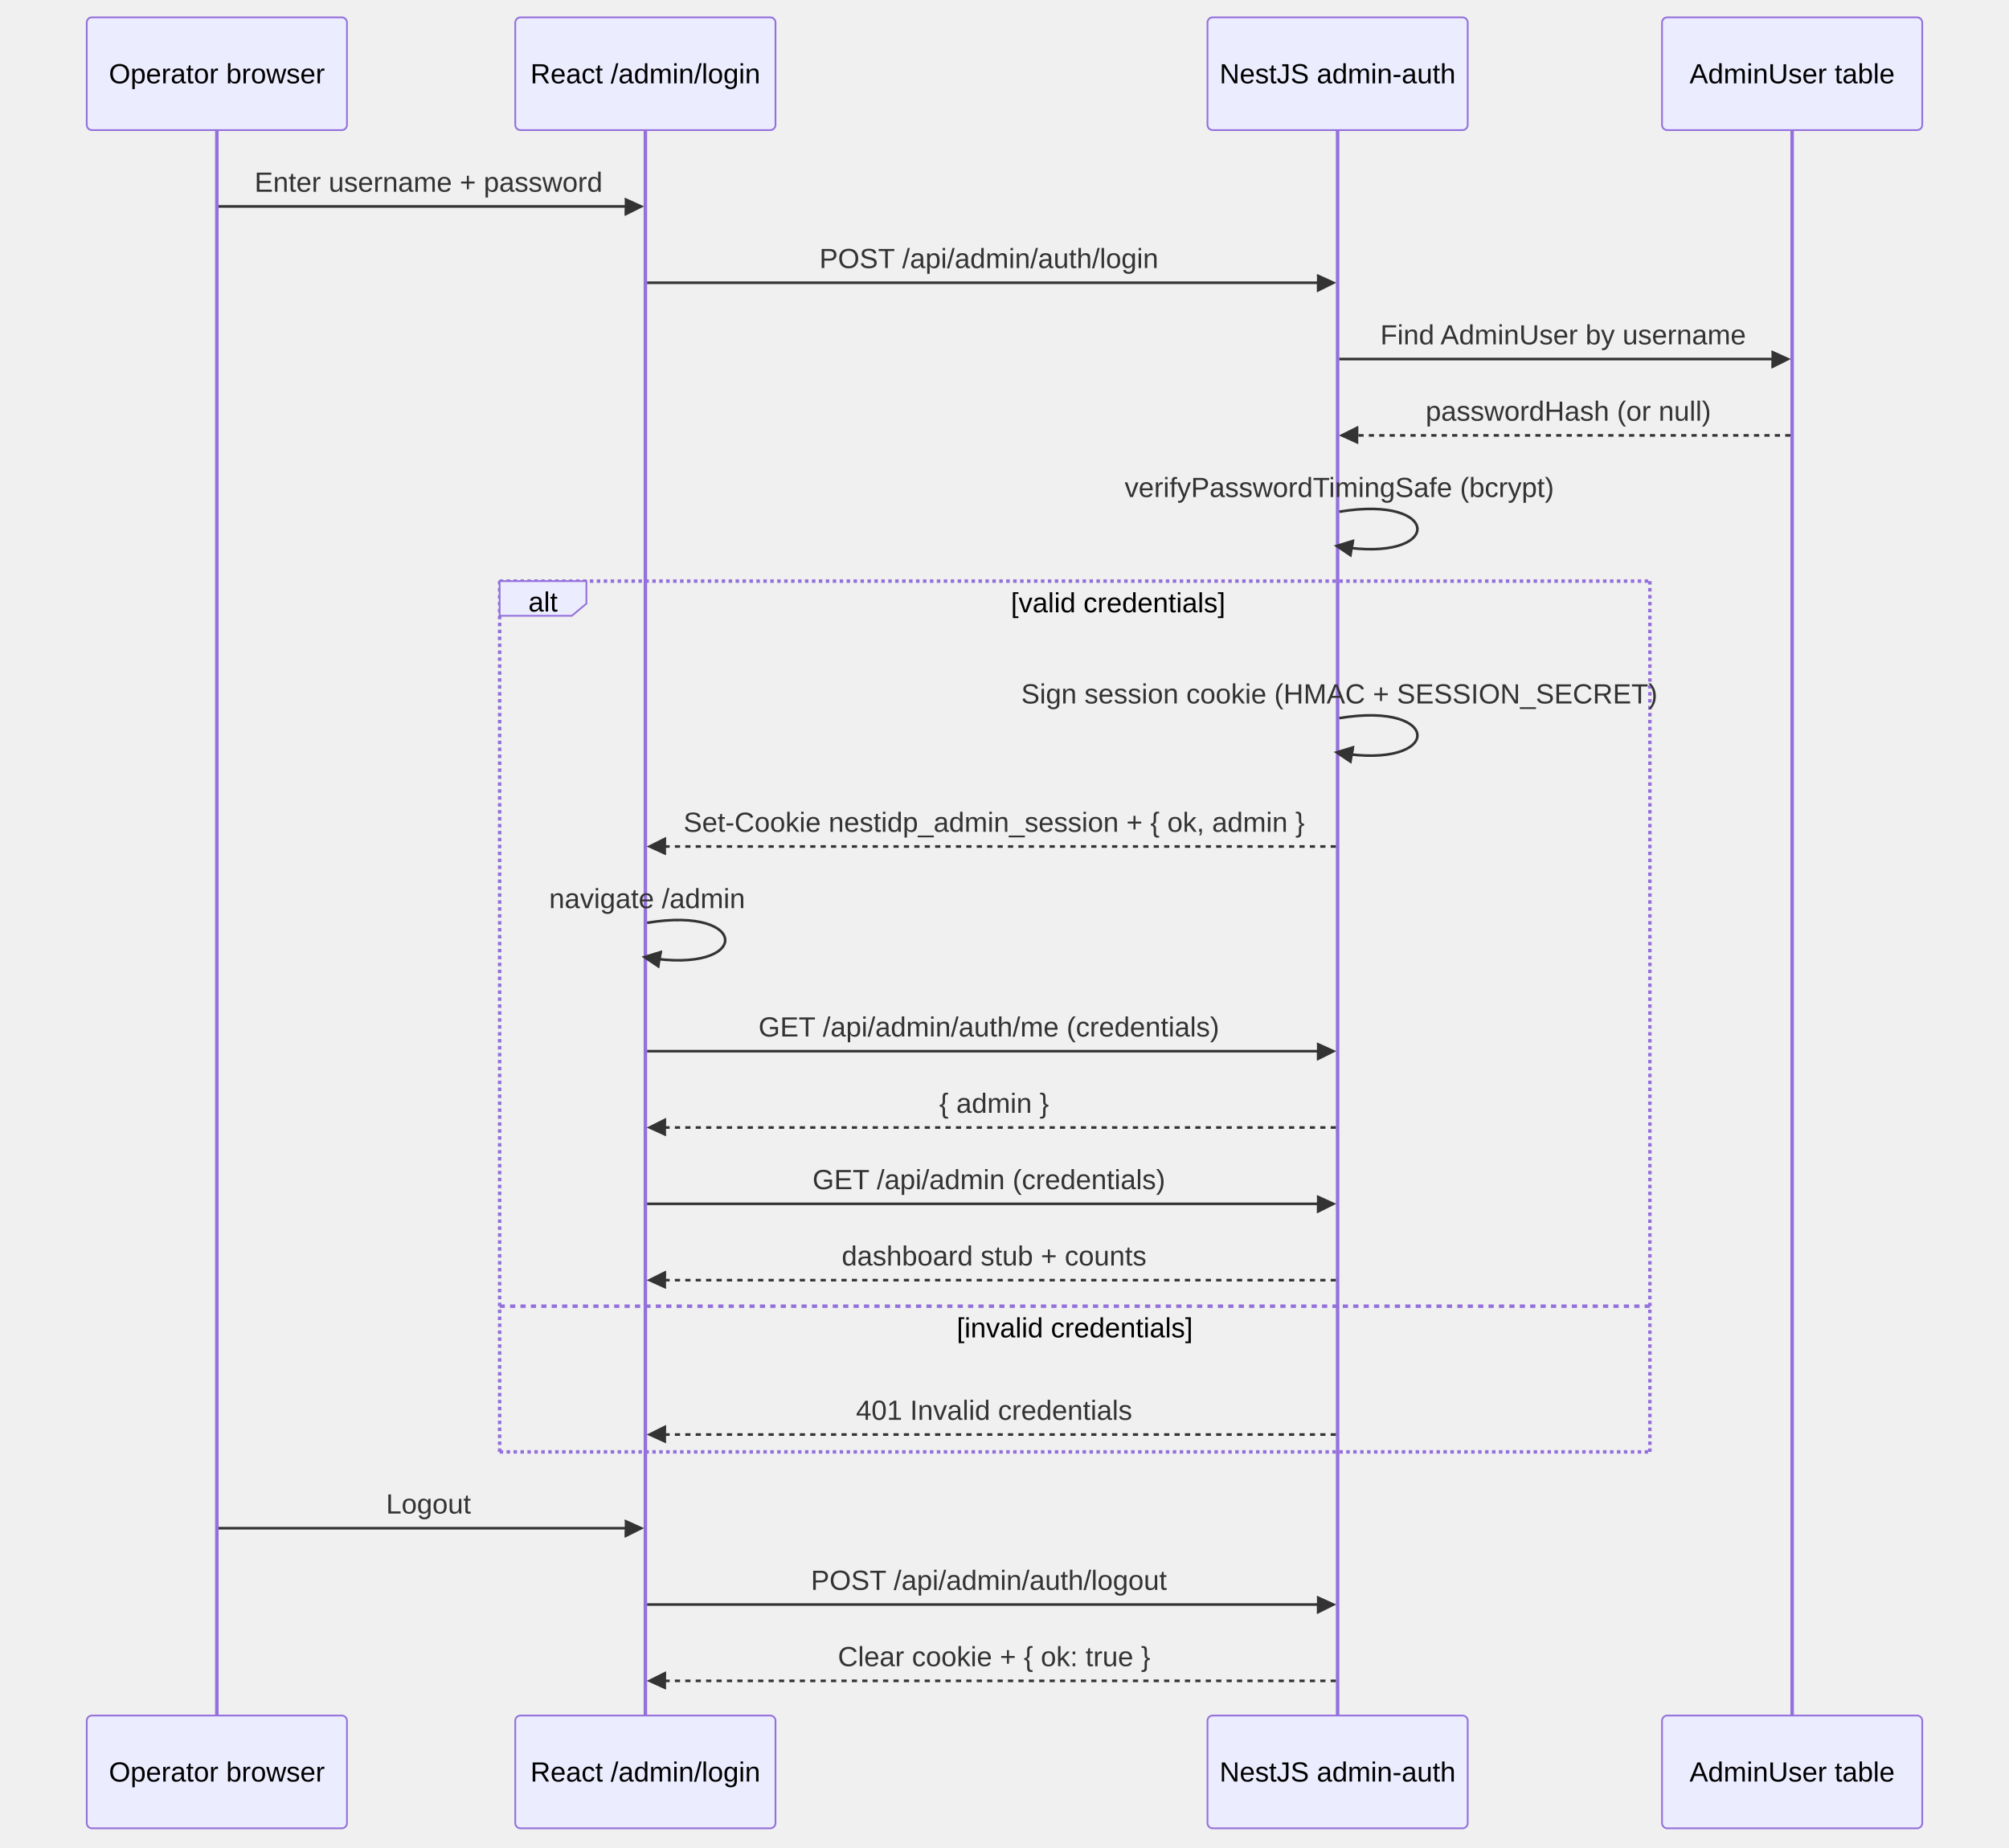
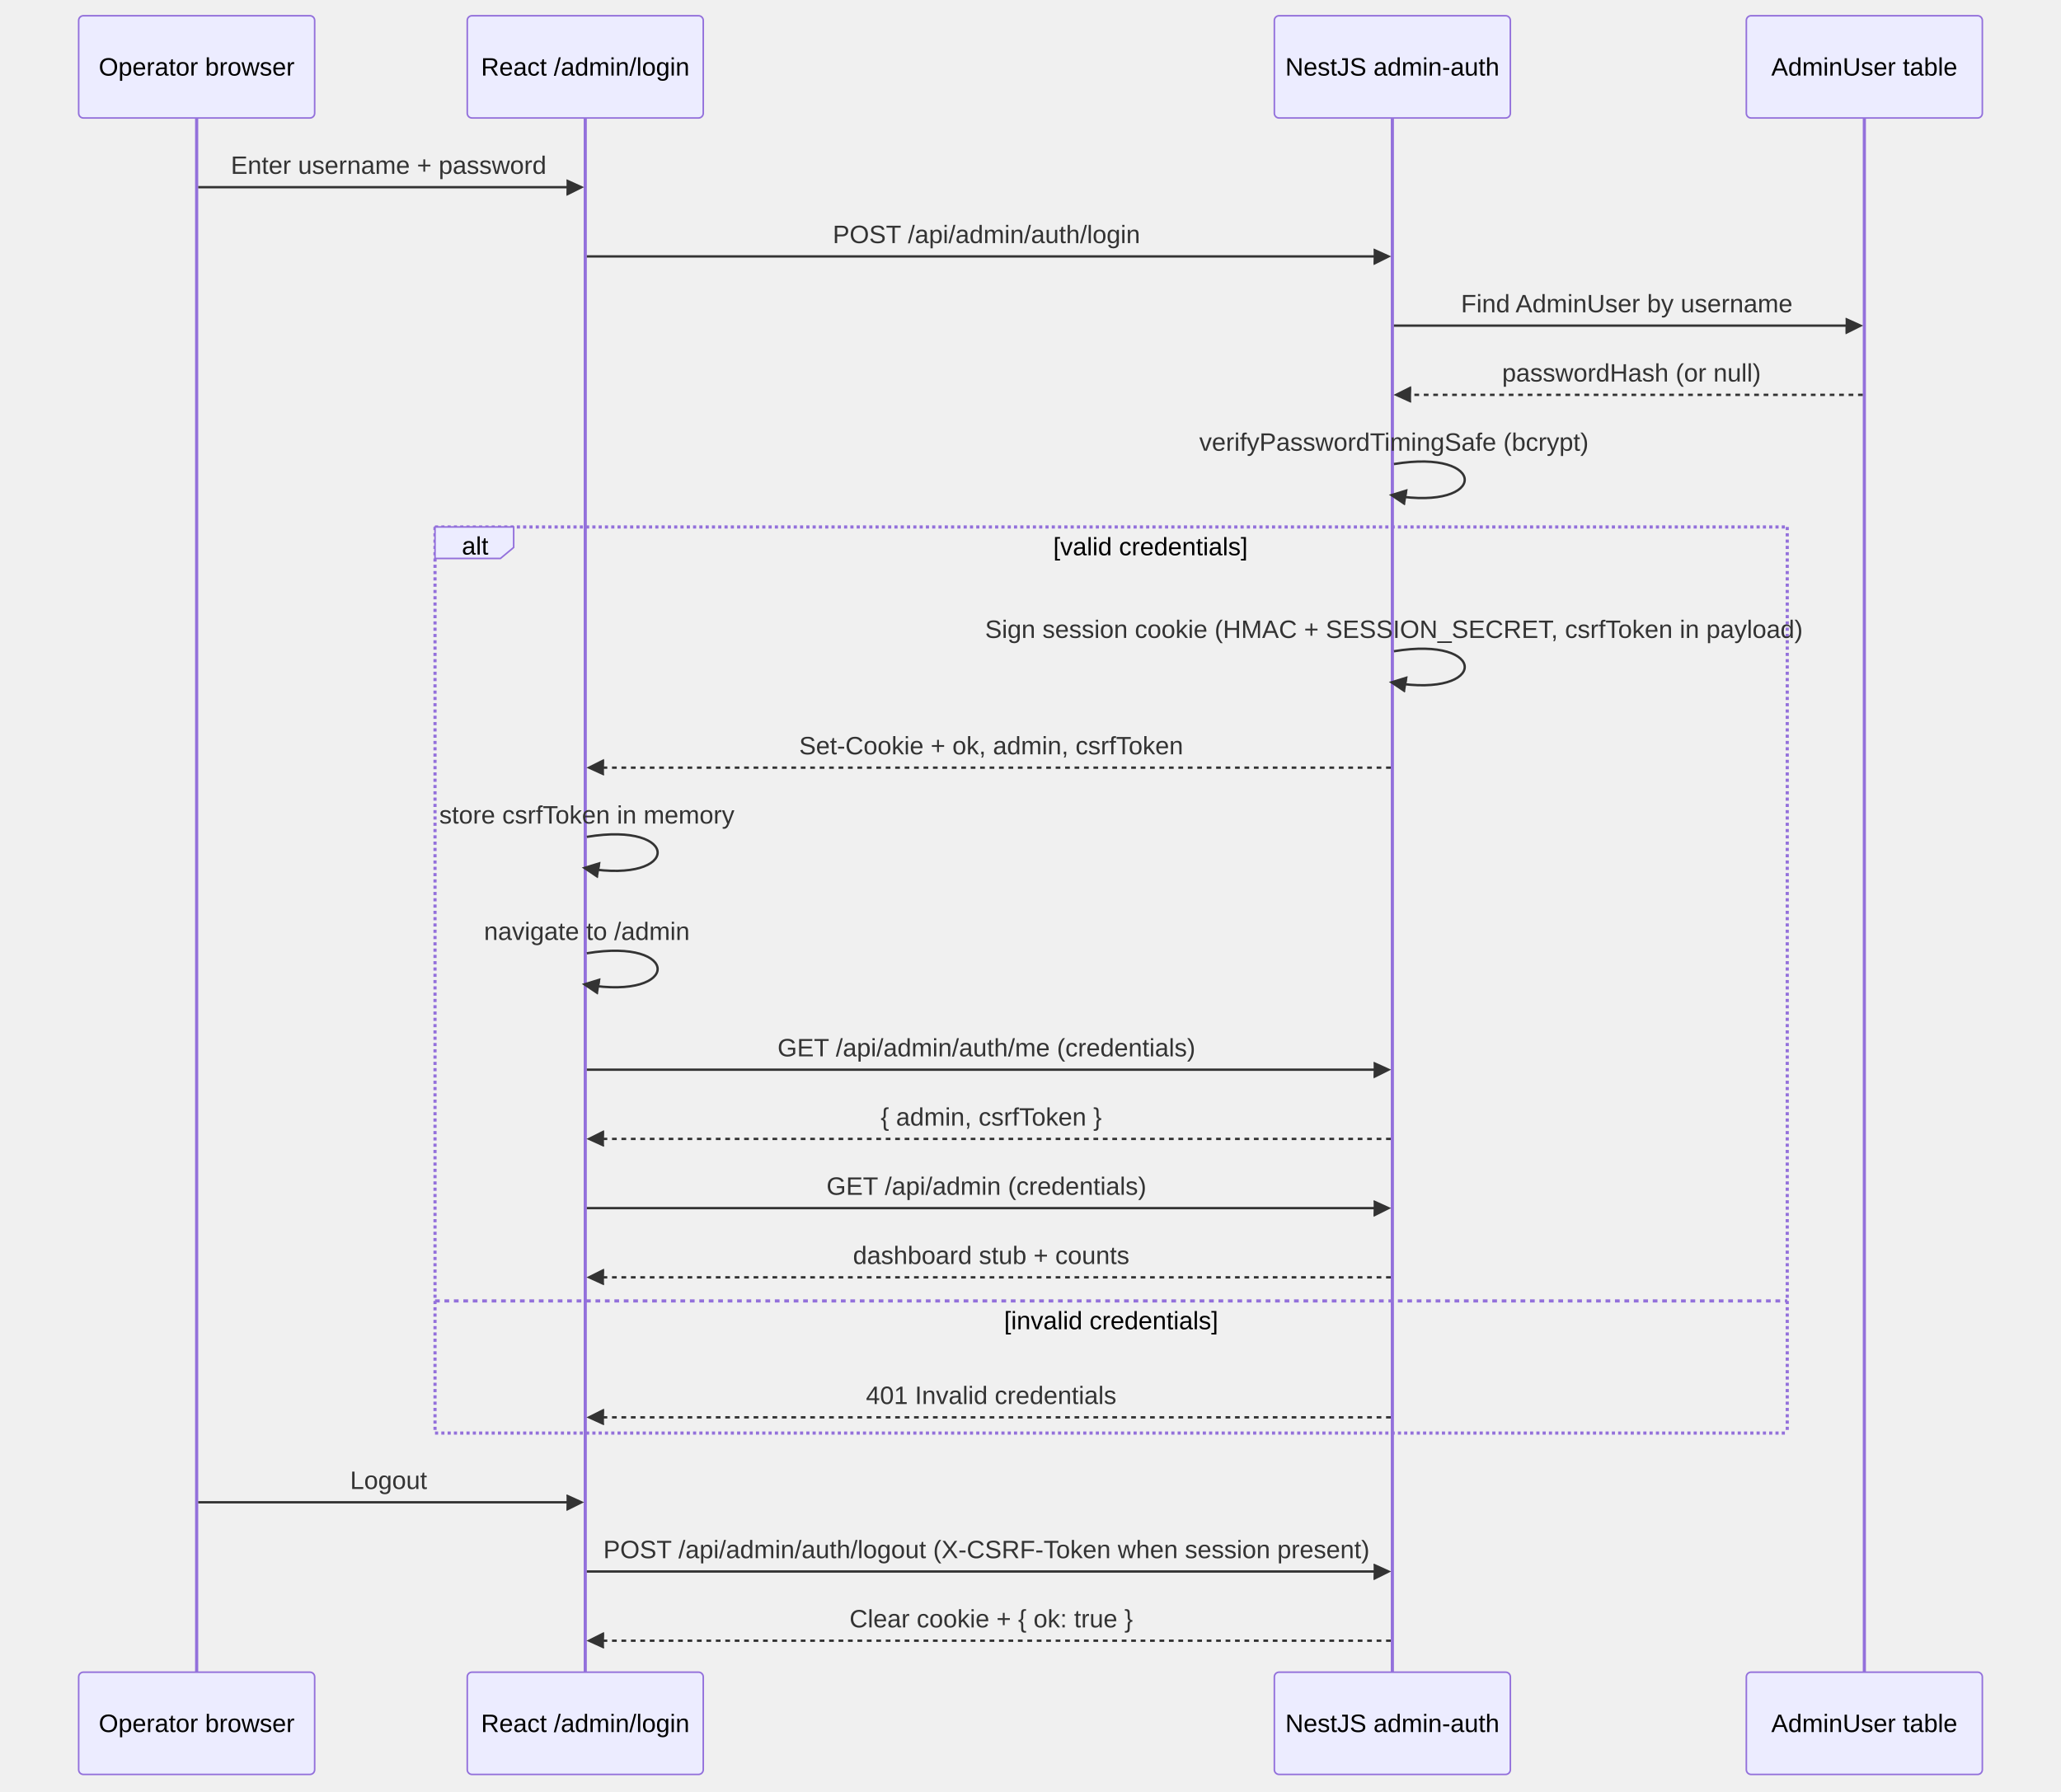
- <svg xmlns="http://www.w3.org/2000/svg" id="my-svg" width="100%" style="max-width: 1158px; background-color: transparent;" viewBox="-50 -10 1158 1065" role="graphics-document document" aria-roledescription="sequence">
+ <svg xmlns="http://www.w3.org/2000/svg" id="my-svg" width="100%" style="max-width: 1310px; background-color: transparent;" viewBox="-50 -10 1310 1139" role="graphics-document document" aria-roledescription="sequence">
  <g>
-     <rect x="908" y="979" fill="#eaeaea" stroke="#666" width="150" height="65" name="DB" rx="3" ry="3" class="actor actor-bottom" />
-     <text x="983" y="1011.5" dominant-baseline="central" alignment-baseline="central" class="actor actor-box" style="text-anchor: middle; font-size: 16px; font-weight: 400;">
-       <tspan x="983" dy="0">AdminUser table</tspan>
+     <rect x="1060" y="1053" fill="#eaeaea" stroke="#666" width="150" height="65" name="DB" rx="3" ry="3" class="actor actor-bottom" />
+     <text x="1135" y="1085.5" dominant-baseline="central" alignment-baseline="central" class="actor actor-box" style="text-anchor: middle; font-size: 16px; font-weight: 400;">
+       <tspan x="1135" dy="0">AdminUser table</tspan>
    </text>
  </g>
  <g>
-     <rect x="646" y="979" fill="#eaeaea" stroke="#666" width="150" height="65" name="API" rx="3" ry="3" class="actor actor-bottom" />
-     <text x="721" y="1011.5" dominant-baseline="central" alignment-baseline="central" class="actor actor-box" style="text-anchor: middle; font-size: 16px; font-weight: 400;">
-       <tspan x="721" dy="0">NestJS admin-auth</tspan>
+     <rect x="760" y="1053" fill="#eaeaea" stroke="#666" width="150" height="65" name="API" rx="3" ry="3" class="actor actor-bottom" />
+     <text x="835" y="1085.5" dominant-baseline="central" alignment-baseline="central" class="actor actor-box" style="text-anchor: middle; font-size: 16px; font-weight: 400;">
+       <tspan x="835" dy="0">NestJS admin-auth</tspan>
    </text>
  </g>
  <g>
-     <rect x="247" y="979" fill="#eaeaea" stroke="#666" width="150" height="65" name="Web" rx="3" ry="3" class="actor actor-bottom" />
-     <text x="322" y="1011.5" dominant-baseline="central" alignment-baseline="central" class="actor actor-box" style="text-anchor: middle; font-size: 16px; font-weight: 400;">
+     <rect x="247" y="1053" fill="#eaeaea" stroke="#666" width="150" height="65" name="Web" rx="3" ry="3" class="actor actor-bottom" />
+     <text x="322" y="1085.5" dominant-baseline="central" alignment-baseline="central" class="actor actor-box" style="text-anchor: middle; font-size: 16px; font-weight: 400;">
      <tspan x="322" dy="0">React /admin/login</tspan>
    </text>
  </g>
  <g>
-     <rect x="0" y="979" fill="#eaeaea" stroke="#666" width="150" height="65" name="Op" rx="3" ry="3" class="actor actor-bottom" />
-     <text x="75" y="1011.5" dominant-baseline="central" alignment-baseline="central" class="actor actor-box" style="text-anchor: middle; font-size: 16px; font-weight: 400;">
+     <rect x="0" y="1053" fill="#eaeaea" stroke="#666" width="150" height="65" name="Op" rx="3" ry="3" class="actor actor-bottom" />
+     <text x="75" y="1085.5" dominant-baseline="central" alignment-baseline="central" class="actor actor-box" style="text-anchor: middle; font-size: 16px; font-weight: 400;">
      <tspan x="75" dy="0">Operator browser</tspan>
    </text>
  </g>
  <g>
-     <line id="actor3" x1="983" y1="65" x2="983" y2="979" class="actor-line 200" stroke-width="0.5px" stroke="#999" name="DB" data-et="life-line" data-id="DB" />
+     <line id="actor3" x1="1135" y1="65" x2="1135" y2="1053" class="actor-line 200" stroke-width="0.5px" stroke="#999" name="DB" data-et="life-line" data-id="DB" />
    <g id="root-3" data-et="participant" data-type="participant" data-id="DB">
-       <rect x="908" y="0" fill="#eaeaea" stroke="#666" width="150" height="65" name="DB" rx="3" ry="3" class="actor actor-top" />
-       <text x="983" y="32.5" dominant-baseline="central" alignment-baseline="central" class="actor actor-box" style="text-anchor: middle; font-size: 16px; font-weight: 400;">
-         <tspan x="983" dy="0">AdminUser table</tspan>
+       <rect x="1060" y="0" fill="#eaeaea" stroke="#666" width="150" height="65" name="DB" rx="3" ry="3" class="actor actor-top" />
+       <text x="1135" y="32.5" dominant-baseline="central" alignment-baseline="central" class="actor actor-box" style="text-anchor: middle; font-size: 16px; font-weight: 400;">
+         <tspan x="1135" dy="0">AdminUser table</tspan>
      </text>
    </g>
  </g>
  <g>
-     <line id="actor2" x1="721" y1="65" x2="721" y2="979" class="actor-line 200" stroke-width="0.5px" stroke="#999" name="API" data-et="life-line" data-id="API" />
+     <line id="actor2" x1="835" y1="65" x2="835" y2="1053" class="actor-line 200" stroke-width="0.5px" stroke="#999" name="API" data-et="life-line" data-id="API" />
    <g id="root-2" data-et="participant" data-type="participant" data-id="API">
-       <rect x="646" y="0" fill="#eaeaea" stroke="#666" width="150" height="65" name="API" rx="3" ry="3" class="actor actor-top" />
-       <text x="721" y="32.5" dominant-baseline="central" alignment-baseline="central" class="actor actor-box" style="text-anchor: middle; font-size: 16px; font-weight: 400;">
-         <tspan x="721" dy="0">NestJS admin-auth</tspan>
+       <rect x="760" y="0" fill="#eaeaea" stroke="#666" width="150" height="65" name="API" rx="3" ry="3" class="actor actor-top" />
+       <text x="835" y="32.5" dominant-baseline="central" alignment-baseline="central" class="actor actor-box" style="text-anchor: middle; font-size: 16px; font-weight: 400;">
+         <tspan x="835" dy="0">NestJS admin-auth</tspan>
      </text>
    </g>
  </g>
  <g>
-     <line id="actor1" x1="322" y1="65" x2="322" y2="979" class="actor-line 200" stroke-width="0.5px" stroke="#999" name="Web" data-et="life-line" data-id="Web" />
+     <line id="actor1" x1="322" y1="65" x2="322" y2="1053" class="actor-line 200" stroke-width="0.5px" stroke="#999" name="Web" data-et="life-line" data-id="Web" />
    <g id="root-1" data-et="participant" data-type="participant" data-id="Web">
      <rect x="247" y="0" fill="#eaeaea" stroke="#666" width="150" height="65" name="Web" rx="3" ry="3" class="actor actor-top" />
      <text x="322" y="32.5" dominant-baseline="central" alignment-baseline="central" class="actor actor-box" style="text-anchor: middle; font-size: 16px; font-weight: 400;">
        <tspan x="322" dy="0">React /admin/login</tspan>
      </text>
    </g>
  </g>
  <g>
-     <line id="actor0" x1="75" y1="65" x2="75" y2="979" class="actor-line 200" stroke-width="0.5px" stroke="#999" name="Op" data-et="life-line" data-id="Op" />
+     <line id="actor0" x1="75" y1="65" x2="75" y2="1053" class="actor-line 200" stroke-width="0.5px" stroke="#999" name="Op" data-et="life-line" data-id="Op" />
    <g id="root-0" data-et="participant" data-type="participant" data-id="Op">
      <rect x="0" y="0" fill="#eaeaea" stroke="#666" width="150" height="65" name="Op" rx="3" ry="3" class="actor actor-top" />
      <text x="75" y="32.5" dominant-baseline="central" alignment-baseline="central" class="actor actor-box" style="text-anchor: middle; font-size: 16px; font-weight: 400;">
        <tspan x="75" dy="0">Operator browser</tspan>
      </text>
    </g>
  </g>
  <style>#my-svg{font-family:"trebuchet ms",verdana,arial,sans-serif;font-size:16px;fill:#333;}@keyframes edge-animation-frame{from{stroke-dashoffset:0;}}@keyframes dash{to{stroke-dashoffset:0;}}#my-svg .edge-animation-slow{stroke-dasharray:9,5!important;stroke-dashoffset:900;animation:dash 50s linear infinite;stroke-linecap:round;}#my-svg .edge-animation-fast{stroke-dasharray:9,5!important;stroke-dashoffset:900;animation:dash 20s linear infinite;stroke-linecap:round;}#my-svg .error-icon{fill:#552222;}#my-svg .error-text{fill:#552222;stroke:#552222;}#my-svg .edge-thickness-normal{stroke-width:1px;}#my-svg .edge-thickness-thick{stroke-width:3.5px;}#my-svg .edge-pattern-solid{stroke-dasharray:0;}#my-svg .edge-thickness-invisible{stroke-width:0;fill:none;}#my-svg .edge-pattern-dashed{stroke-dasharray:3;}#my-svg .edge-pattern-dotted{stroke-dasharray:2;}#my-svg .marker{fill:#333333;stroke:#333333;}#my-svg .marker.cross{stroke:#333333;}#my-svg svg{font-family:"trebuchet ms",verdana,arial,sans-serif;font-size:16px;}#my-svg p{margin:0;}#my-svg .actor{stroke:#9370DB;fill:#ECECFF;stroke-width:1;}#my-svg rect.actor.outer-path[data-look="neo"]{filter:drop-shadow(1px 2px 2px rgba(185, 185, 185, 1));}#my-svg rect.note[data-look="neo"]{stroke:#aaaa33;fill:#fff5ad;filter:drop-shadow(1px 2px 2px rgba(185, 185, 185, 1));}#my-svg text.actor&gt;tspan{fill:black;stroke:none;}#my-svg .actor-line{stroke:#9370DB;}#my-svg .innerArc{stroke-width:1.5;stroke-dasharray:none;}#my-svg .messageLine0{stroke-width:1.5;stroke-dasharray:none;stroke:#333;}#my-svg .messageLine1{stroke-width:1.5;stroke-dasharray:2,2;stroke:#333;}#my-svg [id$="-arrowhead"] path{fill:#333;stroke:#333;}#my-svg .sequenceNumber{fill:white;}#my-svg [id$="-sequencenumber"]{fill:#333;}#my-svg [id$="-crosshead"] path{fill:#333;stroke:#333;}#my-svg .messageText{fill:#333;stroke:none;}#my-svg .labelBox{stroke:#9370DB;fill:#ECECFF;filter:none;}#my-svg .labelText,#my-svg .labelText&gt;tspan{fill:black;stroke:none;}#my-svg .loopText,#my-svg .loopText&gt;tspan{fill:black;stroke:none;}#my-svg .sectionTitle,#my-svg .sectionTitle&gt;tspan{fill:black;stroke:none;}#my-svg .loopLine{stroke-width:2px;stroke-dasharray:2,2;stroke:#9370DB;fill:#9370DB;}#my-svg .note{stroke:#aaaa33;fill:#fff5ad;}#my-svg .noteText,#my-svg .noteText&gt;tspan{fill:black;stroke:none;font-weight:normal;}#my-svg .activation0{fill:#f4f4f4;stroke:#666;}#my-svg .activation1{fill:#f4f4f4;stroke:#666;}#my-svg .activation2{fill:#f4f4f4;stroke:#666;}#my-svg .actorPopupMenu{position:absolute;}#my-svg .actorPopupMenuPanel{position:absolute;fill:#ECECFF;box-shadow:0px 8px 16px 0px rgba(0,0,0,0.2);filter:drop-shadow(3px 5px 2px rgb(0 0 0 / 0.4));}#my-svg .actor-man circle,#my-svg line{fill:#ECECFF;stroke-width:2px;}#my-svg g rect.rect{filter:drop-shadow(1px 2px 2px rgba(185, 185, 185, 1));stroke:#9370DB;}#my-svg .node .neo-node{stroke:#9370DB;}#my-svg [data-look="neo"].node rect,#my-svg [data-look="neo"].cluster rect,#my-svg [data-look="neo"].node polygon{stroke:#9370DB;filter:drop-shadow(1px 2px 2px rgba(185, 185, 185, 1));}#my-svg [data-look="neo"].node path{stroke:#9370DB;stroke-width:1px;}#my-svg [data-look="neo"].node .outer-path{filter:drop-shadow(1px 2px 2px rgba(185, 185, 185, 1));}#my-svg [data-look="neo"].node .neo-line path{stroke:#9370DB;filter:none;}#my-svg [data-look="neo"].node circle{stroke:#9370DB;filter:drop-shadow(1px 2px 2px rgba(185, 185, 185, 1));}#my-svg [data-look="neo"].node circle .state-start{fill:#000000;}#my-svg [data-look="neo"].icon-shape .icon{fill:#9370DB;filter:drop-shadow(1px 2px 2px rgba(185, 185, 185, 1));}#my-svg [data-look="neo"].icon-shape .icon-neo path{stroke:#9370DB;filter:drop-shadow(1px 2px 2px rgba(185, 185, 185, 1));}#my-svg :root{--mermaid-font-family:"trebuchet ms",verdana,arial,sans-serif;}</style>
  <g />
  <defs>
    <symbol id="my-svg-computer" width="24" height="24">
      <path transform="scale(.5)" d="M2 2v13h20v-13h-20zm18 11h-16v-9h16v9zm-10.228 6l.466-1h3.524l.467 1h-4.457zm14.228 3h-24l2-6h2.104l-1.33 4h18.45l-1.297-4h2.073l2 6zm-5-10h-14v-7h14v7z" />
    </symbol>
  </defs>
  <defs>
    <symbol id="my-svg-database" fill-rule="evenodd" clip-rule="evenodd">
      <path transform="scale(.5)" d="M12.258.001l.256.004.255.005.253.008.251.01.249.012.247.015.246.016.242.019.241.02.239.023.236.024.233.027.231.028.229.031.225.032.223.034.22.036.217.038.214.04.211.041.208.043.205.045.201.046.198.048.194.05.191.051.187.053.183.054.18.056.175.057.172.059.168.06.163.061.16.063.155.064.15.066.074.033.073.033.071.034.07.034.069.035.068.035.067.035.066.035.064.036.064.036.062.036.06.036.06.037.058.037.058.037.055.038.055.038.053.038.052.038.051.039.05.039.048.039.047.039.045.04.044.04.043.04.041.04.04.041.039.041.037.041.036.041.034.041.033.042.032.042.03.042.029.042.027.042.026.043.024.043.023.043.021.043.02.043.018.044.017.043.015.044.013.044.012.044.011.045.009.044.007.045.006.045.004.045.002.045.001.045v17l-.001.045-.002.045-.004.045-.006.045-.007.045-.009.044-.011.045-.012.044-.013.044-.015.044-.017.043-.018.044-.02.043-.021.043-.023.043-.024.043-.026.043-.027.042-.029.042-.03.042-.032.042-.033.042-.034.041-.036.041-.037.041-.039.041-.04.041-.041.04-.043.04-.044.04-.045.04-.047.039-.048.039-.05.039-.051.039-.052.038-.053.038-.055.038-.055.038-.058.037-.058.037-.06.037-.06.036-.062.036-.064.036-.064.036-.066.035-.067.035-.068.035-.069.035-.07.034-.071.034-.073.033-.074.033-.15.066-.155.064-.16.063-.163.061-.168.06-.172.059-.175.057-.18.056-.183.054-.187.053-.191.051-.194.05-.198.048-.201.046-.205.045-.208.043-.211.041-.214.04-.217.038-.22.036-.223.034-.225.032-.229.031-.231.028-.233.027-.236.024-.239.023-.241.02-.242.019-.246.016-.247.015-.249.012-.251.01-.253.008-.255.005-.256.004-.258.001-.258-.001-.256-.004-.255-.005-.253-.008-.251-.01-.249-.012-.247-.015-.245-.016-.243-.019-.241-.02-.238-.023-.236-.024-.234-.027-.231-.028-.228-.031-.226-.032-.223-.034-.22-.036-.217-.038-.214-.04-.211-.041-.208-.043-.204-.045-.201-.046-.198-.048-.195-.05-.19-.051-.187-.053-.184-.054-.179-.056-.176-.057-.172-.059-.167-.06-.164-.061-.159-.063-.155-.064-.151-.066-.074-.033-.072-.033-.072-.034-.07-.034-.069-.035-.068-.035-.067-.035-.066-.035-.064-.036-.063-.036-.062-.036-.061-.036-.06-.037-.058-.037-.057-.037-.056-.038-.055-.038-.053-.038-.052-.038-.051-.039-.049-.039-.049-.039-.046-.039-.046-.04-.044-.04-.043-.04-.041-.04-.04-.041-.039-.041-.037-.041-.036-.041-.034-.041-.033-.042-.032-.042-.03-.042-.029-.042-.027-.042-.026-.043-.024-.043-.023-.043-.021-.043-.02-.043-.018-.044-.017-.043-.015-.044-.013-.044-.012-.044-.011-.045-.009-.044-.007-.045-.006-.045-.004-.045-.002-.045-.001-.045v-17l.001-.045.002-.045.004-.045.006-.045.007-.045.009-.044.011-.045.012-.044.013-.044.015-.044.017-.043.018-.044.02-.043.021-.043.023-.043.024-.043.026-.043.027-.042.029-.042.03-.042.032-.042.033-.042.034-.041.036-.041.037-.041.039-.041.04-.041.041-.04.043-.04.044-.04.046-.04.046-.039.049-.039.049-.039.051-.039.052-.038.053-.038.055-.038.056-.038.057-.037.058-.037.06-.037.061-.036.062-.036.063-.036.064-.036.066-.035.067-.035.068-.035.069-.035.07-.034.072-.034.072-.033.074-.033.151-.066.155-.064.159-.063.164-.061.167-.06.172-.059.176-.057.179-.056.184-.054.187-.053.19-.051.195-.05.198-.048.201-.046.204-.045.208-.043.211-.041.214-.04.217-.038.22-.036.223-.034.226-.032.228-.031.231-.028.234-.027.236-.024.238-.023.241-.02.243-.019.245-.016.247-.015.249-.012.251-.01.253-.008.255-.005.256-.004.258-.001.258.001zm-9.258 20.499v.01l.001.021.003.021.004.022.005.021.006.022.007.022.009.023.01.022.011.023.012.023.013.023.015.023.016.024.017.023.018.024.019.024.021.024.022.025.023.024.024.025.052.049.056.05.061.051.066.051.07.051.075.051.079.052.084.052.088.052.092.052.097.052.102.051.105.052.11.052.114.051.119.051.123.051.127.05.131.05.135.05.139.048.144.049.147.047.152.047.155.047.16.045.163.045.167.043.171.043.176.041.178.041.183.039.187.039.19.037.194.035.197.035.202.033.204.031.209.03.212.029.216.027.219.025.222.024.226.021.23.02.233.018.236.016.24.015.243.012.246.01.249.008.253.005.256.004.259.001.26-.001.257-.004.254-.005.25-.008.247-.011.244-.012.241-.014.237-.016.233-.018.231-.021.226-.021.224-.024.22-.026.216-.027.212-.028.21-.031.205-.031.202-.034.198-.034.194-.036.191-.037.187-.039.183-.04.179-.04.175-.042.172-.043.168-.044.163-.045.16-.046.155-.046.152-.047.148-.048.143-.049.139-.049.136-.05.131-.05.126-.05.123-.051.118-.052.114-.051.11-.052.106-.052.101-.052.096-.052.092-.052.088-.053.083-.051.079-.052.074-.052.07-.051.065-.051.06-.051.056-.05.051-.05.023-.024.023-.025.021-.024.02-.024.019-.024.018-.024.017-.024.015-.023.014-.024.013-.023.012-.023.01-.023.01-.022.008-.022.006-.022.006-.022.004-.022.004-.021.001-.021.001-.021v-4.127l-.077.055-.08.053-.083.054-.085.053-.087.052-.09.052-.093.051-.095.05-.097.05-.1.049-.102.049-.105.048-.106.047-.109.047-.111.046-.114.045-.115.045-.118.044-.12.043-.122.042-.124.042-.126.041-.128.04-.13.04-.132.038-.134.038-.135.037-.138.037-.139.035-.142.035-.143.034-.144.033-.147.032-.148.031-.15.03-.151.03-.153.029-.154.027-.156.027-.158.026-.159.025-.161.024-.162.023-.163.022-.165.021-.166.02-.167.019-.169.018-.169.017-.171.016-.173.015-.173.014-.175.013-.175.012-.177.011-.178.01-.179.008-.179.008-.181.006-.182.005-.182.004-.184.003-.184.002h-.37l-.184-.002-.184-.003-.182-.004-.182-.005-.181-.006-.179-.008-.179-.008-.178-.01-.176-.011-.176-.012-.175-.013-.173-.014-.172-.015-.171-.016-.17-.017-.169-.018-.167-.019-.166-.02-.165-.021-.163-.022-.162-.023-.161-.024-.159-.025-.157-.026-.156-.027-.155-.027-.153-.029-.151-.03-.15-.03-.148-.031-.146-.032-.145-.033-.143-.034-.141-.035-.14-.035-.137-.037-.136-.037-.134-.038-.132-.038-.13-.04-.128-.04-.126-.041-.124-.042-.122-.042-.12-.044-.117-.043-.116-.045-.113-.045-.112-.046-.109-.047-.106-.047-.105-.048-.102-.049-.1-.049-.097-.05-.095-.05-.093-.052-.09-.051-.087-.052-.085-.053-.083-.054-.08-.054-.077-.054v4.127zm0-5.654v.011l.001.021.003.021.004.021.005.022.006.022.007.022.009.022.01.022.011.023.012.023.013.023.015.024.016.023.017.024.018.024.019.024.021.024.022.024.023.025.024.024.052.05.056.05.061.05.066.051.07.051.075.052.079.051.084.052.088.052.092.052.097.052.102.052.105.052.11.051.114.051.119.052.123.05.127.051.131.05.135.049.139.049.144.048.147.048.152.047.155.046.16.045.163.045.167.044.171.042.176.042.178.04.183.04.187.038.19.037.194.036.197.034.202.033.204.032.209.03.212.028.216.027.219.025.222.024.226.022.23.02.233.018.236.016.24.014.243.012.246.01.249.008.253.006.256.003.259.001.26-.001.257-.003.254-.006.25-.008.247-.01.244-.012.241-.015.237-.016.233-.018.231-.02.226-.022.224-.024.22-.025.216-.027.212-.029.21-.03.205-.032.202-.033.198-.035.194-.036.191-.037.187-.039.183-.039.179-.041.175-.042.172-.043.168-.044.163-.045.16-.045.155-.047.152-.047.148-.048.143-.048.139-.05.136-.049.131-.05.126-.051.123-.051.118-.051.114-.052.11-.052.106-.052.101-.052.096-.052.092-.052.088-.052.083-.052.079-.052.074-.051.07-.052.065-.051.06-.05.056-.051.051-.049.023-.025.023-.024.021-.025.02-.024.019-.024.018-.024.017-.024.015-.023.014-.023.013-.024.012-.022.01-.023.01-.023.008-.022.006-.022.006-.022.004-.021.004-.022.001-.021.001-.021v-4.139l-.077.054-.08.054-.083.054-.085.052-.087.053-.09.051-.093.051-.095.051-.097.05-.1.049-.102.049-.105.048-.106.047-.109.047-.111.046-.114.045-.115.044-.118.044-.12.044-.122.042-.124.042-.126.041-.128.04-.13.039-.132.039-.134.038-.135.037-.138.036-.139.036-.142.035-.143.033-.144.033-.147.033-.148.031-.15.03-.151.03-.153.028-.154.028-.156.027-.158.026-.159.025-.161.024-.162.023-.163.022-.165.021-.166.02-.167.019-.169.018-.169.017-.171.016-.173.015-.173.014-.175.013-.175.012-.177.011-.178.009-.179.009-.179.007-.181.007-.182.005-.182.004-.184.003-.184.002h-.37l-.184-.002-.184-.003-.182-.004-.182-.005-.181-.007-.179-.007-.179-.009-.178-.009-.176-.011-.176-.012-.175-.013-.173-.014-.172-.015-.171-.016-.17-.017-.169-.018-.167-.019-.166-.02-.165-.021-.163-.022-.162-.023-.161-.024-.159-.025-.157-.026-.156-.027-.155-.028-.153-.028-.151-.03-.15-.03-.148-.031-.146-.033-.145-.033-.143-.033-.141-.035-.14-.036-.137-.036-.136-.037-.134-.038-.132-.039-.13-.039-.128-.04-.126-.041-.124-.042-.122-.043-.12-.043-.117-.044-.116-.044-.113-.046-.112-.046-.109-.046-.106-.047-.105-.048-.102-.049-.1-.049-.097-.05-.095-.051-.093-.051-.09-.051-.087-.053-.085-.052-.083-.054-.08-.054-.077-.054v4.139zm0-5.666v.011l.001.02.003.022.004.021.005.022.006.021.007.022.009.023.01.022.011.023.012.023.013.023.015.023.016.024.017.024.018.023.019.024.021.025.022.024.023.024.024.025.052.05.056.05.061.05.066.051.07.051.075.052.079.051.084.052.088.052.092.052.097.052.102.052.105.051.11.052.114.051.119.051.123.051.127.05.131.05.135.05.139.049.144.048.147.048.152.047.155.046.16.045.163.045.167.043.171.043.176.042.178.04.183.04.187.038.19.037.194.036.197.034.202.033.204.032.209.03.212.028.216.027.219.025.222.024.226.021.23.02.233.018.236.017.24.014.243.012.246.01.249.008.253.006.256.003.259.001.26-.001.257-.003.254-.006.25-.008.247-.01.244-.013.241-.014.237-.016.233-.018.231-.02.226-.022.224-.024.22-.025.216-.027.212-.029.21-.03.205-.032.202-.033.198-.035.194-.036.191-.037.187-.039.183-.039.179-.041.175-.042.172-.043.168-.044.163-.045.16-.045.155-.047.152-.047.148-.048.143-.049.139-.049.136-.049.131-.051.126-.05.123-.051.118-.052.114-.051.11-.052.106-.052.101-.052.096-.052.092-.052.088-.052.083-.052.079-.052.074-.052.07-.051.065-.051.06-.051.056-.05.051-.049.023-.025.023-.025.021-.024.02-.024.019-.024.018-.024.017-.024.015-.023.014-.024.013-.023.012-.023.01-.022.01-.023.008-.022.006-.022.006-.022.004-.022.004-.021.001-.021.001-.021v-4.153l-.077.054-.08.054-.083.053-.085.053-.087.053-.09.051-.093.051-.095.051-.097.05-.1.049-.102.048-.105.048-.106.048-.109.046-.111.046-.114.046-.115.044-.118.044-.12.043-.122.043-.124.042-.126.041-.128.04-.13.039-.132.039-.134.038-.135.037-.138.036-.139.036-.142.034-.143.034-.144.033-.147.032-.148.032-.15.03-.151.03-.153.028-.154.028-.156.027-.158.026-.159.024-.161.024-.162.023-.163.023-.165.021-.166.02-.167.019-.169.018-.169.017-.171.016-.173.015-.173.014-.175.013-.175.012-.177.01-.178.01-.179.009-.179.007-.181.006-.182.006-.182.004-.184.003-.184.001-.185.001-.185-.001-.184-.001-.184-.003-.182-.004-.182-.006-.181-.006-.179-.007-.179-.009-.178-.01-.176-.01-.176-.012-.175-.013-.173-.014-.172-.015-.171-.016-.17-.017-.169-.018-.167-.019-.166-.02-.165-.021-.163-.023-.162-.023-.161-.024-.159-.024-.157-.026-.156-.027-.155-.028-.153-.028-.151-.03-.15-.03-.148-.032-.146-.032-.145-.033-.143-.034-.141-.034-.14-.036-.137-.036-.136-.037-.134-.038-.132-.039-.13-.039-.128-.041-.126-.041-.124-.041-.122-.043-.12-.043-.117-.044-.116-.044-.113-.046-.112-.046-.109-.046-.106-.048-.105-.048-.102-.048-.1-.05-.097-.049-.095-.051-.093-.051-.09-.052-.087-.052-.085-.053-.083-.053-.08-.054-.077-.054v4.153zm8.74-8.179l-.257.004-.254.005-.25.008-.247.011-.244.012-.241.014-.237.016-.233.018-.231.021-.226.022-.224.023-.22.026-.216.027-.212.028-.21.031-.205.032-.202.033-.198.034-.194.036-.191.038-.187.038-.183.04-.179.041-.175.042-.172.043-.168.043-.163.045-.16.046-.155.046-.152.048-.148.048-.143.048-.139.049-.136.05-.131.05-.126.051-.123.051-.118.051-.114.052-.11.052-.106.052-.101.052-.096.052-.092.052-.088.052-.083.052-.079.052-.074.051-.07.052-.065.051-.06.05-.056.05-.051.05-.023.025-.023.024-.021.024-.02.025-.019.024-.018.024-.017.023-.015.024-.014.023-.013.023-.012.023-.01.023-.01.022-.008.022-.006.023-.006.021-.004.022-.004.021-.001.021-.001.021.001.021.001.021.004.021.004.022.006.021.006.023.008.022.01.022.01.023.012.023.013.023.014.023.015.024.017.023.018.024.019.024.02.025.021.024.023.024.023.025.051.05.056.05.06.05.065.051.07.052.074.051.079.052.083.052.088.052.092.052.096.052.101.052.106.052.11.052.114.052.118.051.123.051.126.051.131.05.136.05.139.049.143.048.148.048.152.048.155.046.16.046.163.045.168.043.172.043.175.042.179.041.183.04.187.038.191.038.194.036.198.034.202.033.205.032.21.031.212.028.216.027.22.026.224.023.226.022.231.021.233.018.237.016.241.014.244.012.247.011.25.008.254.005.257.004.26.001.26-.001.257-.004.254-.005.25-.008.247-.011.244-.012.241-.014.237-.016.233-.018.231-.021.226-.022.224-.023.22-.026.216-.027.212-.028.21-.031.205-.032.202-.033.198-.034.194-.036.191-.038.187-.038.183-.04.179-.041.175-.042.172-.043.168-.043.163-.045.16-.046.155-.046.152-.048.148-.048.143-.048.139-.049.136-.05.131-.05.126-.051.123-.051.118-.051.114-.052.11-.052.106-.052.101-.052.096-.052.092-.052.088-.052.083-.052.079-.052.074-.051.07-.052.065-.051.06-.05.056-.05.051-.05.023-.025.023-.024.021-.024.02-.025.019-.024.018-.024.017-.023.015-.024.014-.023.013-.023.012-.023.01-.023.01-.022.008-.022.006-.023.006-.021.004-.022.004-.021.001-.021.001-.021-.001-.021-.001-.021-.004-.021-.004-.022-.006-.021-.006-.023-.008-.022-.01-.022-.01-.023-.012-.023-.013-.023-.014-.023-.015-.024-.017-.023-.018-.024-.019-.024-.02-.025-.021-.024-.023-.024-.023-.025-.051-.05-.056-.05-.06-.05-.065-.051-.07-.052-.074-.051-.079-.052-.083-.052-.088-.052-.092-.052-.096-.052-.101-.052-.106-.052-.11-.052-.114-.052-.118-.051-.123-.051-.126-.051-.131-.05-.136-.05-.139-.049-.143-.048-.148-.048-.152-.048-.155-.046-.16-.046-.163-.045-.168-.043-.172-.043-.175-.042-.179-.041-.183-.04-.187-.038-.191-.038-.194-.036-.198-.034-.202-.033-.205-.032-.21-.031-.212-.028-.216-.027-.22-.026-.224-.023-.226-.022-.231-.021-.233-.018-.237-.016-.241-.014-.244-.012-.247-.011-.25-.008-.254-.005-.257-.004-.26-.001-.26.001z" />
    </symbol>
  </defs>
  <defs>
    <symbol id="my-svg-clock" width="24" height="24">
      <path transform="scale(.5)" d="M12 2c5.514 0 10 4.486 10 10s-4.486 10-10 10-10-4.486-10-10 4.486-10 10-10zm0-2c-6.627 0-12 5.373-12 12s5.373 12 12 12 12-5.373 12-12-5.373-12-12-12zm5.848 12.459c.202.038.202.333.001.372-1.907.361-6.045 1.111-6.547 1.111-.719 0-1.301-.582-1.301-1.301 0-.512.77-5.447 1.125-7.445.034-.192.312-.181.343.014l.985 6.238 5.394 1.011z" />
    </symbol>
  </defs>
  <defs>
    <marker id="my-svg-arrowhead" refX="7.9" refY="5" markerUnits="userSpaceOnUse" markerWidth="12" markerHeight="12" orient="auto-start-reverse">
      <path d="M -1 0 L 10 5 L 0 10 z" />
    </marker>
  </defs>
  <defs>
    <marker id="my-svg-crosshead" markerWidth="15" markerHeight="8" orient="auto" refX="4" refY="4.5">
      <path fill="none" stroke="#000000" stroke-width="1pt" d="M 1,2 L 6,7 M 6,2 L 1,7" style="stroke-dasharray: 0, 0;" />
    </marker>
  </defs>
  <defs>
    <marker id="my-svg-filled-head" refX="15.5" refY="7" markerWidth="20" markerHeight="28" orient="auto">
      <path d="M 18,7 L9,13 L14,7 L9,1 Z" />
    </marker>
  </defs>
  <defs>
    <marker id="my-svg-sequencenumber" refX="15" refY="15" markerWidth="60" markerHeight="40" orient="auto">
      <circle cx="15" cy="15" r="6" />
    </marker>
  </defs>
  <defs>
    <marker id="my-svg-solidTopArrowHead" refX="7.9" refY="7.25" markerUnits="userSpaceOnUse" markerWidth="12" markerHeight="12" orient="auto-start-reverse">
      <path d="M 0 0 L 10 8 L 0 8 z" />
    </marker>
  </defs>
  <defs>
    <marker id="my-svg-solidBottomArrowHead" refX="7.9" refY="0.75" markerUnits="userSpaceOnUse" markerWidth="12" markerHeight="12" orient="auto-start-reverse">
      <path d="M 0 0 L 10 0 L 0 8 z" />
    </marker>
  </defs>
  <defs>
    <marker id="my-svg-stickTopArrowHead" refX="7.5" refY="7" markerUnits="userSpaceOnUse" markerWidth="12" markerHeight="12" orient="auto-start-reverse">
      <path d="M 0 0 L 7 7" stroke="black" stroke-width="1.5" fill="none" />
    </marker>
  </defs>
  <defs>
    <marker id="my-svg-stickBottomArrowHead" refX="7.5" refY="0" markerUnits="userSpaceOnUse" markerWidth="12" markerHeight="12" orient="auto-start-reverse">
      <path d="M 0 7 L 7 0" stroke="black" stroke-width="1.5" fill="none" />
    </marker>
  </defs>
-   <g data-et="control-structure" data-id="i15">
-     <line x1="238" y1="325" x2="901" y2="325" class="loopLine" />
-     <line x1="901" y1="325" x2="901" y2="827" class="loopLine" />
-     <line x1="238" y1="827" x2="901" y2="827" class="loopLine" />
-     <line x1="238" y1="325" x2="238" y2="827" class="loopLine" />
-     <line x1="238" y1="743" x2="901" y2="743" class="loopLine" style="stroke-dasharray: 3, 3;" />
-     <polygon points="238,325 288,325 288,338 279.6,345 238,345" class="labelBox" />
-     <text x="263" y="338" text-anchor="middle" dominant-baseline="middle" alignment-baseline="middle" class="labelText" style="font-size: 16px; font-weight: 400;">alt</text>
-     <text x="594.5" y="343" text-anchor="middle" class="loopText" style="font-size: 16px; font-weight: 400;">
-       <tspan x="594.5">[valid credentials]</tspan>
+   <g data-et="control-structure" data-id="i16">
+     <line x1="226.5" y1="325" x2="1086" y2="325" class="loopLine" />
+     <line x1="1086" y1="325" x2="1086" y2="901" class="loopLine" />
+     <line x1="226.5" y1="901" x2="1086" y2="901" class="loopLine" />
+     <line x1="226.5" y1="325" x2="226.5" y2="901" class="loopLine" />
+     <line x1="226.5" y1="817" x2="1086" y2="817" class="loopLine" style="stroke-dasharray: 3, 3;" />
+     <polygon points="226.5,325 276.5,325 276.5,338 268.1,345 226.5,345" class="labelBox" />
+     <text x="252" y="338" text-anchor="middle" dominant-baseline="middle" alignment-baseline="middle" class="labelText" style="font-size: 16px; font-weight: 400;">alt</text>
+     <text x="681.25" y="343" text-anchor="middle" class="loopText" style="font-size: 16px; font-weight: 400;">
+       <tspan x="681.25">[valid credentials]</tspan>
    </text>
-     <text x="569.5" y="761" text-anchor="middle" class="sectionTitle" style="font-size: 16px; font-weight: 400;">[invalid credentials]</text>
+     <text x="656.25" y="835" text-anchor="middle" class="sectionTitle" style="font-size: 16px; font-weight: 400;">[invalid credentials]</text>
  </g>
  <text x="197" y="80" text-anchor="middle" dominant-baseline="middle" alignment-baseline="middle" class="messageText" dy="1em" style="font-size: 16px; font-weight: 400;">Enter username + password</text>
  <line x1="76" y1="109" x2="318" y2="109" class="messageLine0" data-et="message" data-id="i0" data-from="Op" data-to="Web" stroke-width="2" stroke="none" marker-end="url(#my-svg-arrowhead)" style="fill: none;" />
-   <text x="520" y="124" text-anchor="middle" dominant-baseline="middle" alignment-baseline="middle" class="messageText" dy="1em" style="font-size: 16px; font-weight: 400;">POST /api/admin/auth/login</text>
-   <line x1="323" y1="153" x2="717" y2="153" class="messageLine0" data-et="message" data-id="i1" data-from="Web" data-to="API" stroke-width="2" stroke="none" marker-end="url(#my-svg-arrowhead)" style="fill: none;" />
-   <text x="851" y="168" text-anchor="middle" dominant-baseline="middle" alignment-baseline="middle" class="messageText" dy="1em" style="font-size: 16px; font-weight: 400;">Find AdminUser by username</text>
-   <line x1="722" y1="197" x2="979" y2="197" class="messageLine0" data-et="message" data-id="i2" data-from="API" data-to="DB" stroke-width="2" stroke="none" marker-end="url(#my-svg-arrowhead)" style="fill: none;" />
-   <text x="854" y="212" text-anchor="middle" dominant-baseline="middle" alignment-baseline="middle" class="messageText" dy="1em" style="font-size: 16px; font-weight: 400;">passwordHash (or null)</text>
-   <line x1="982" y1="241" x2="725" y2="241" class="messageLine1" data-et="message" data-id="i3" data-from="DB" data-to="API" stroke-width="2" stroke="none" marker-end="url(#my-svg-arrowhead)" style="stroke-dasharray: 3, 3; fill: none;" />
-   <text x="722" y="256" text-anchor="middle" dominant-baseline="middle" alignment-baseline="middle" class="messageText" dy="1em" style="font-size: 16px; font-weight: 400;">verifyPasswordTimingSafe (bcrypt)</text>
-   <path d="M 722,285 C 782,275 782,315 722,305" class="messageLine0" data-et="message" data-id="i4" data-from="API" data-to="API" stroke-width="2" stroke="none" marker-end="url(#my-svg-arrowhead)" style="fill: none;" />
-   <text x="722" y="375" text-anchor="middle" dominant-baseline="middle" alignment-baseline="middle" class="messageText" dy="1em" style="font-size: 16px; font-weight: 400;">Sign session cookie (HMAC + SESSION_SECRET)</text>
-   <path d="M 722,404 C 782,394 782,434 722,424" class="messageLine0" data-et="message" data-id="i6" data-from="API" data-to="API" stroke-width="2" stroke="none" marker-end="url(#my-svg-arrowhead)" style="fill: none;" />
-   <text x="523" y="449" text-anchor="middle" dominant-baseline="middle" alignment-baseline="middle" class="messageText" dy="1em" style="font-size: 16px; font-weight: 400;">Set-Cookie nestidp_admin_session + { ok, admin }</text>
-   <line x1="720" y1="478" x2="326" y2="478" class="messageLine1" data-et="message" data-id="i7" data-from="API" data-to="Web" stroke-width="2" stroke="none" marker-end="url(#my-svg-arrowhead)" style="stroke-dasharray: 3, 3; fill: none;" />
-   <text x="323" y="493" text-anchor="middle" dominant-baseline="middle" alignment-baseline="middle" class="messageText" dy="1em" style="font-size: 16px; font-weight: 400;">navigate /admin</text>
+   <text x="577" y="124" text-anchor="middle" dominant-baseline="middle" alignment-baseline="middle" class="messageText" dy="1em" style="font-size: 16px; font-weight: 400;">POST /api/admin/auth/login</text>
+   <line x1="323" y1="153" x2="831" y2="153" class="messageLine0" data-et="message" data-id="i1" data-from="Web" data-to="API" stroke-width="2" stroke="none" marker-end="url(#my-svg-arrowhead)" style="fill: none;" />
+   <text x="984" y="168" text-anchor="middle" dominant-baseline="middle" alignment-baseline="middle" class="messageText" dy="1em" style="font-size: 16px; font-weight: 400;">Find AdminUser by username</text>
+   <line x1="836" y1="197" x2="1131" y2="197" class="messageLine0" data-et="message" data-id="i2" data-from="API" data-to="DB" stroke-width="2" stroke="none" marker-end="url(#my-svg-arrowhead)" style="fill: none;" />
+   <text x="987" y="212" text-anchor="middle" dominant-baseline="middle" alignment-baseline="middle" class="messageText" dy="1em" style="font-size: 16px; font-weight: 400;">passwordHash (or null)</text>
+   <line x1="1134" y1="241" x2="839" y2="241" class="messageLine1" data-et="message" data-id="i3" data-from="DB" data-to="API" stroke-width="2" stroke="none" marker-end="url(#my-svg-arrowhead)" style="stroke-dasharray: 3, 3; fill: none;" />
+   <text x="836" y="256" text-anchor="middle" dominant-baseline="middle" alignment-baseline="middle" class="messageText" dy="1em" style="font-size: 16px; font-weight: 400;">verifyPasswordTimingSafe (bcrypt)</text>
+   <path d="M 836,285 C 896,275 896,315 836,305" class="messageLine0" data-et="message" data-id="i4" data-from="API" data-to="API" stroke-width="2" stroke="none" marker-end="url(#my-svg-arrowhead)" style="fill: none;" />
+   <text x="836" y="375" text-anchor="middle" dominant-baseline="middle" alignment-baseline="middle" class="messageText" dy="1em" style="font-size: 16px; font-weight: 400;">Sign session cookie (HMAC + SESSION_SECRET, csrfToken in payload)</text>
+   <path d="M 836,404 C 896,394 896,434 836,424" class="messageLine0" data-et="message" data-id="i6" data-from="API" data-to="API" stroke-width="2" stroke="none" marker-end="url(#my-svg-arrowhead)" style="fill: none;" />
+   <text x="580" y="449" text-anchor="middle" dominant-baseline="middle" alignment-baseline="middle" class="messageText" dy="1em" style="font-size: 16px; font-weight: 400;">Set-Cookie + ok, admin, csrfToken</text>
+   <line x1="834" y1="478" x2="326" y2="478" class="messageLine1" data-et="message" data-id="i7" data-from="API" data-to="Web" stroke-width="2" stroke="none" marker-end="url(#my-svg-arrowhead)" style="stroke-dasharray: 3, 3; fill: none;" />
+   <text x="323" y="493" text-anchor="middle" dominant-baseline="middle" alignment-baseline="middle" class="messageText" dy="1em" style="font-size: 16px; font-weight: 400;">store csrfToken in memory</text>
  <path d="M 323,522 C 383,512 383,552 323,542" class="messageLine0" data-et="message" data-id="i8" data-from="Web" data-to="Web" stroke-width="2" stroke="none" marker-end="url(#my-svg-arrowhead)" style="fill: none;" />
-   <text x="520" y="567" text-anchor="middle" dominant-baseline="middle" alignment-baseline="middle" class="messageText" dy="1em" style="font-size: 16px; font-weight: 400;">GET /api/admin/auth/me (credentials)</text>
-   <line x1="323" y1="596" x2="717" y2="596" class="messageLine0" data-et="message" data-id="i9" data-from="Web" data-to="API" stroke-width="2" stroke="none" marker-end="url(#my-svg-arrowhead)" style="fill: none;" />
-   <text x="523" y="611" text-anchor="middle" dominant-baseline="middle" alignment-baseline="middle" class="messageText" dy="1em" style="font-size: 16px; font-weight: 400;">{ admin }</text>
-   <line x1="720" y1="640" x2="326" y2="640" class="messageLine1" data-et="message" data-id="i10" data-from="API" data-to="Web" stroke-width="2" stroke="none" marker-end="url(#my-svg-arrowhead)" style="stroke-dasharray: 3, 3; fill: none;" />
-   <text x="520" y="655" text-anchor="middle" dominant-baseline="middle" alignment-baseline="middle" class="messageText" dy="1em" style="font-size: 16px; font-weight: 400;">GET /api/admin (credentials)</text>
-   <line x1="323" y1="684" x2="717" y2="684" class="messageLine0" data-et="message" data-id="i11" data-from="Web" data-to="API" stroke-width="2" stroke="none" marker-end="url(#my-svg-arrowhead)" style="fill: none;" />
-   <text x="523" y="699" text-anchor="middle" dominant-baseline="middle" alignment-baseline="middle" class="messageText" dy="1em" style="font-size: 16px; font-weight: 400;">dashboard stub + counts</text>
-   <line x1="720" y1="728" x2="326" y2="728" class="messageLine1" data-et="message" data-id="i12" data-from="API" data-to="Web" stroke-width="2" stroke="none" marker-end="url(#my-svg-arrowhead)" style="stroke-dasharray: 3, 3; fill: none;" />
-   <text x="523" y="788" text-anchor="middle" dominant-baseline="middle" alignment-baseline="middle" class="messageText" dy="1em" style="font-size: 16px; font-weight: 400;">401 Invalid credentials</text>
-   <line x1="720" y1="817" x2="326" y2="817" class="messageLine1" data-et="message" data-id="i14" data-from="API" data-to="Web" stroke-width="2" stroke="none" marker-end="url(#my-svg-arrowhead)" style="stroke-dasharray: 3, 3; fill: none;" />
-   <text x="197" y="842" text-anchor="middle" dominant-baseline="middle" alignment-baseline="middle" class="messageText" dy="1em" style="font-size: 16px; font-weight: 400;">Logout</text>
-   <line x1="76" y1="871" x2="318" y2="871" class="messageLine0" data-et="message" data-id="i16" data-from="Op" data-to="Web" stroke-width="2" stroke="none" marker-end="url(#my-svg-arrowhead)" style="fill: none;" />
-   <text x="520" y="886" text-anchor="middle" dominant-baseline="middle" alignment-baseline="middle" class="messageText" dy="1em" style="font-size: 16px; font-weight: 400;">POST /api/admin/auth/logout</text>
-   <line x1="323" y1="915" x2="717" y2="915" class="messageLine0" data-et="message" data-id="i17" data-from="Web" data-to="API" stroke-width="2" stroke="none" marker-end="url(#my-svg-arrowhead)" style="fill: none;" />
-   <text x="523" y="930" text-anchor="middle" dominant-baseline="middle" alignment-baseline="middle" class="messageText" dy="1em" style="font-size: 16px; font-weight: 400;">Clear cookie + { ok: true }</text>
-   <line x1="720" y1="959" x2="326" y2="959" class="messageLine1" data-et="message" data-id="i18" data-from="API" data-to="Web" stroke-width="2" stroke="none" marker-end="url(#my-svg-arrowhead)" style="stroke-dasharray: 3, 3; fill: none;" />
+   <text x="323" y="567" text-anchor="middle" dominant-baseline="middle" alignment-baseline="middle" class="messageText" dy="1em" style="font-size: 16px; font-weight: 400;">navigate to /admin</text>
+   <path d="M 323,596 C 383,586 383,626 323,616" class="messageLine0" data-et="message" data-id="i9" data-from="Web" data-to="Web" stroke-width="2" stroke="none" marker-end="url(#my-svg-arrowhead)" style="fill: none;" />
+   <text x="577" y="641" text-anchor="middle" dominant-baseline="middle" alignment-baseline="middle" class="messageText" dy="1em" style="font-size: 16px; font-weight: 400;">GET /api/admin/auth/me (credentials)</text>
+   <line x1="323" y1="670" x2="831" y2="670" class="messageLine0" data-et="message" data-id="i10" data-from="Web" data-to="API" stroke-width="2" stroke="none" marker-end="url(#my-svg-arrowhead)" style="fill: none;" />
+   <text x="580" y="685" text-anchor="middle" dominant-baseline="middle" alignment-baseline="middle" class="messageText" dy="1em" style="font-size: 16px; font-weight: 400;">{ admin, csrfToken }</text>
+   <line x1="834" y1="714" x2="326" y2="714" class="messageLine1" data-et="message" data-id="i11" data-from="API" data-to="Web" stroke-width="2" stroke="none" marker-end="url(#my-svg-arrowhead)" style="stroke-dasharray: 3, 3; fill: none;" />
+   <text x="577" y="729" text-anchor="middle" dominant-baseline="middle" alignment-baseline="middle" class="messageText" dy="1em" style="font-size: 16px; font-weight: 400;">GET /api/admin (credentials)</text>
+   <line x1="323" y1="758" x2="831" y2="758" class="messageLine0" data-et="message" data-id="i12" data-from="Web" data-to="API" stroke-width="2" stroke="none" marker-end="url(#my-svg-arrowhead)" style="fill: none;" />
+   <text x="580" y="773" text-anchor="middle" dominant-baseline="middle" alignment-baseline="middle" class="messageText" dy="1em" style="font-size: 16px; font-weight: 400;">dashboard stub + counts</text>
+   <line x1="834" y1="802" x2="326" y2="802" class="messageLine1" data-et="message" data-id="i13" data-from="API" data-to="Web" stroke-width="2" stroke="none" marker-end="url(#my-svg-arrowhead)" style="stroke-dasharray: 3, 3; fill: none;" />
+   <text x="580" y="862" text-anchor="middle" dominant-baseline="middle" alignment-baseline="middle" class="messageText" dy="1em" style="font-size: 16px; font-weight: 400;">401 Invalid credentials</text>
+   <line x1="834" y1="891" x2="326" y2="891" class="messageLine1" data-et="message" data-id="i15" data-from="API" data-to="Web" stroke-width="2" stroke="none" marker-end="url(#my-svg-arrowhead)" style="stroke-dasharray: 3, 3; fill: none;" />
+   <text x="197" y="916" text-anchor="middle" dominant-baseline="middle" alignment-baseline="middle" class="messageText" dy="1em" style="font-size: 16px; font-weight: 400;">Logout</text>
+   <line x1="76" y1="945" x2="318" y2="945" class="messageLine0" data-et="message" data-id="i17" data-from="Op" data-to="Web" stroke-width="2" stroke="none" marker-end="url(#my-svg-arrowhead)" style="fill: none;" />
+   <text x="577" y="960" text-anchor="middle" dominant-baseline="middle" alignment-baseline="middle" class="messageText" dy="1em" style="font-size: 16px; font-weight: 400;">POST /api/admin/auth/logout (X-CSRF-Token when session present)</text>
+   <line x1="323" y1="989" x2="831" y2="989" class="messageLine0" data-et="message" data-id="i18" data-from="Web" data-to="API" stroke-width="2" stroke="none" marker-end="url(#my-svg-arrowhead)" style="fill: none;" />
+   <text x="580" y="1004" text-anchor="middle" dominant-baseline="middle" alignment-baseline="middle" class="messageText" dy="1em" style="font-size: 16px; font-weight: 400;">Clear cookie + { ok: true }</text>
+   <line x1="834" y1="1033" x2="326" y2="1033" class="messageLine1" data-et="message" data-id="i19" data-from="API" data-to="Web" stroke-width="2" stroke="none" marker-end="url(#my-svg-arrowhead)" style="stroke-dasharray: 3, 3; fill: none;" />
</svg>
